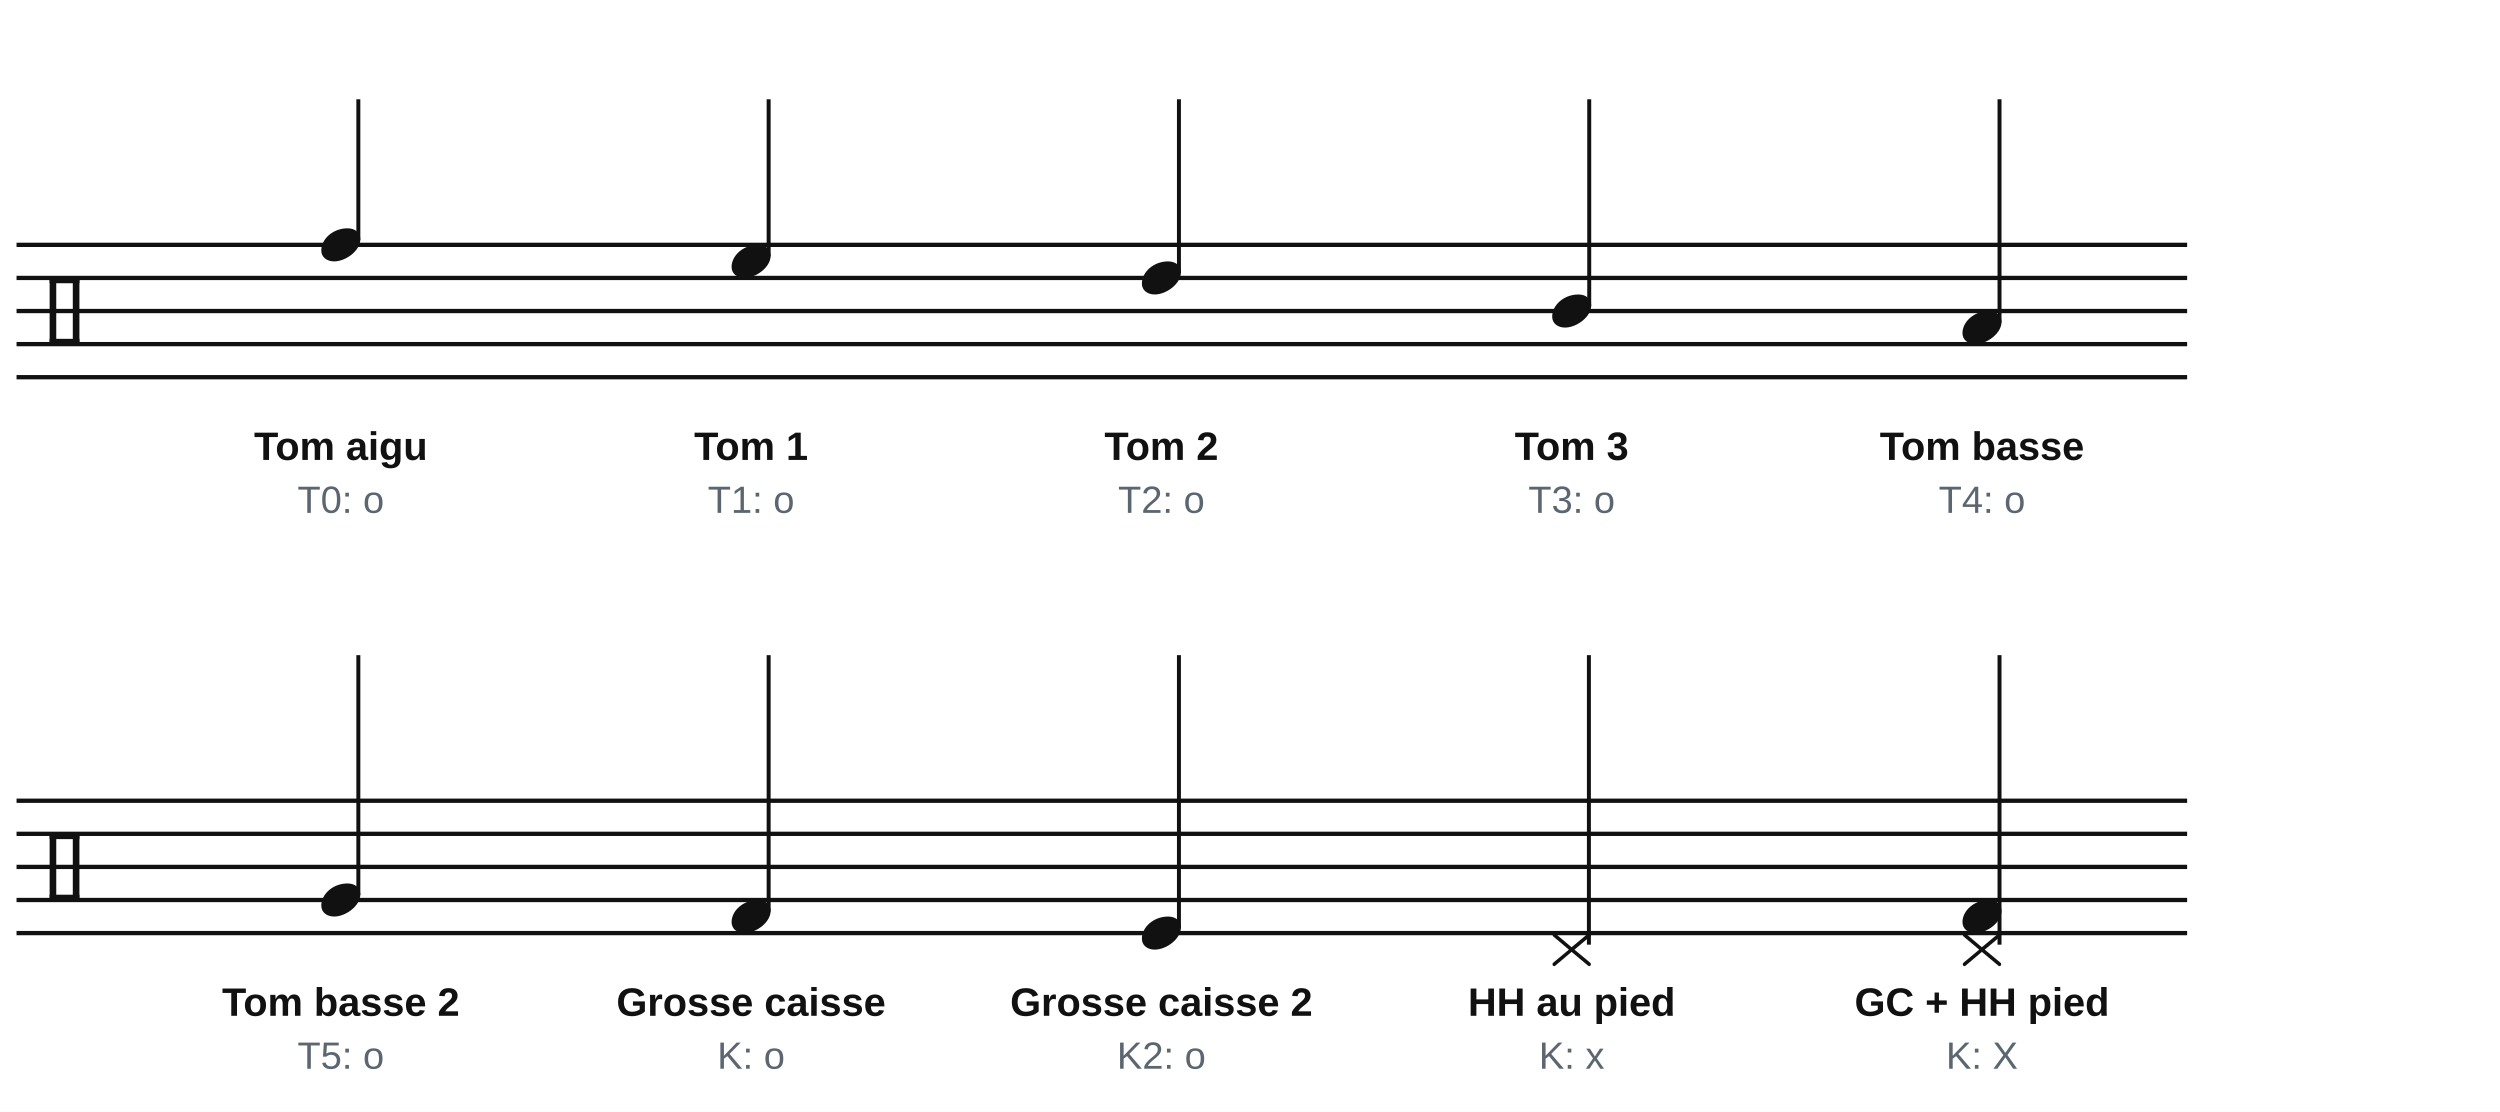
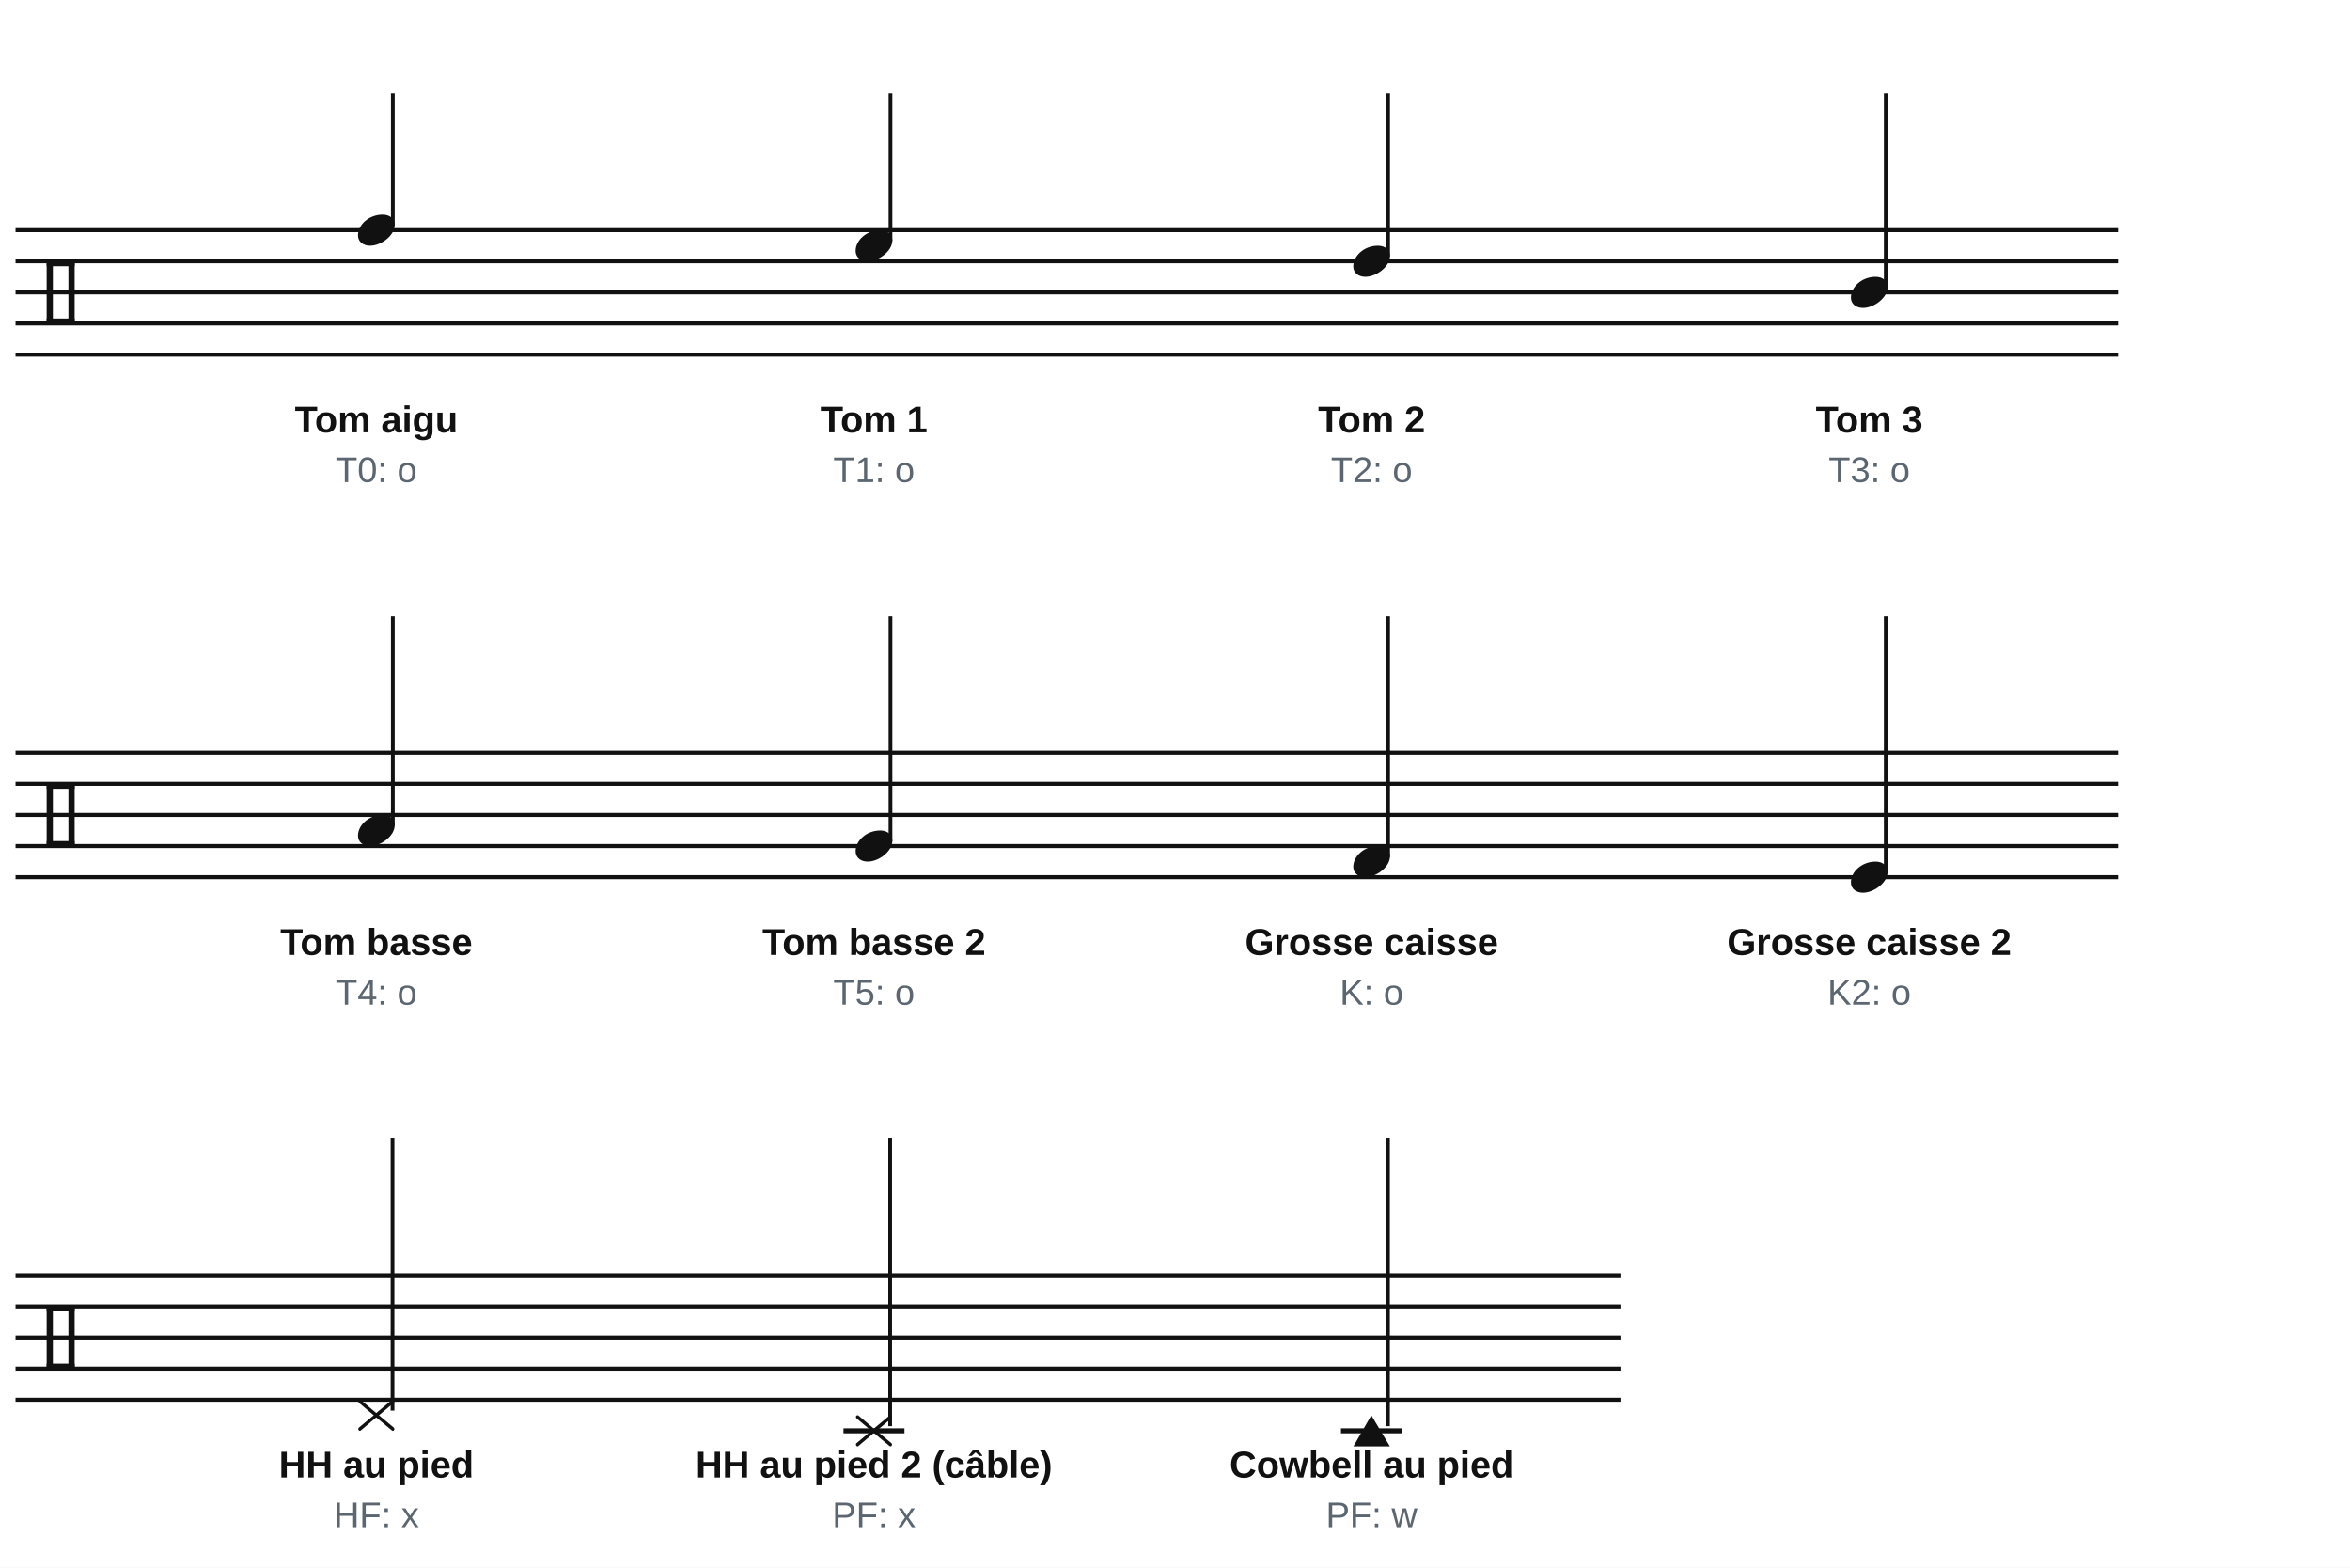
- <svg xmlns="http://www.w3.org/2000/svg" viewBox="0 0 680 302.4" width="680" height="302.4" class="sk-legend-svg" role="img" aria-label="Toms  pieds">
+ <svg xmlns="http://www.w3.org/2000/svg" viewBox="0 0 680 453.6" width="680" height="453.6" class="sk-legend-svg" role="img" aria-label="Toms  pieds">
  <style>.sk-legend-planned{opacity:.42}.sk-legend-code{fill:#5b6670}</style>
  <rect width="100%" height="100%" fill="#fff" />
-   <line x1="4.5" y1="66.6" x2="594.9" y2="66.6" stroke="#111" stroke-width="1.17" />
-   <line x1="4.5" y1="75.6" x2="594.9" y2="75.6" stroke="#111" stroke-width="1.17" />
-   <line x1="4.5" y1="84.6" x2="594.9" y2="84.6" stroke="#111" stroke-width="1.17" />
-   <line x1="4.5" y1="93.6" x2="594.9" y2="93.6" stroke="#111" stroke-width="1.17" />
-   <line x1="4.5" y1="102.6" x2="594.9" y2="102.6" stroke="#111" stroke-width="1.17" />
+   <line x1="4.5" y1="66.6" x2="612.9" y2="66.6" stroke="#111" stroke-width="1.17" />
+   <line x1="4.5" y1="75.6" x2="612.9" y2="75.6" stroke="#111" stroke-width="1.17" />
+   <line x1="4.5" y1="84.6" x2="612.9" y2="84.6" stroke="#111" stroke-width="1.17" />
+   <line x1="4.5" y1="93.6" x2="612.9" y2="93.6" stroke="#111" stroke-width="1.17" />
+   <line x1="4.5" y1="102.6" x2="612.9" y2="102.6" stroke="#111" stroke-width="1.17" />
  <rect x="13.5" y="75.6" width="1.8" height="18" fill="#111" />
  <rect x="19.8" y="75.6" width="1.8" height="18" fill="#111" />
  <rect x="13.5" y="75.6" width="8.1" height="1.44" fill="#111" />
  <rect x="13.5" y="92.16" width="8.1" height="1.44" fill="#111" />
  <g class="sk-legend-item" data-lane="T0" data-char="o" data-midi="50" tabindex="0" role="button" aria-label="Tom aigu (T0: o) — écouter">
-     <rect x="36.9" y="0" width="111.6" height="151.2" fill="transparent" class="sk-legend-hit" />
-     <path d="M0.388 0.5C0.744 0.5 1.18 0.172 1.18 -0.168C1.18 -0.372 1.02 -0.5 0.792 -0.5C0.352 -0.5 0 -0.176 0 0.168C0 0.376 0.172 0.5 0.388 0.5Z" transform="translate(87.39 66.6) scale(9)" fill="#111" data-g="tom0" />
-     <line x1="97.47" y1="65.25" x2="97.47" y2="27" stroke="#111" stroke-width="1.08" />
-     <text x="92.7" y="125.1" font-size="10.8" font-family="Arial, Helvetica, sans-serif" font-weight="700" text-anchor="middle" fill="#111">Tom aigu</text>
-     <text x="92.7" y="139.5" font-size="10.35" font-family="Arial, Helvetica, sans-serif" font-weight="400" text-anchor="middle" fill="#111" class="sk-legend-code">T0: o</text>
+     <rect x="36.9" y="0" width="144" height="151.2" fill="transparent" class="sk-legend-hit" />
+     <path d="M0.388 0.5C0.744 0.5 1.18 0.172 1.18 -0.168C1.18 -0.372 1.02 -0.5 0.792 -0.5C0.352 -0.5 0 -0.176 0 0.168C0 0.376 0.172 0.5 0.388 0.5Z" transform="translate(103.59 66.6) scale(9)" fill="#111" data-g="tom0" />
+     <line x1="113.67" y1="65.25" x2="113.67" y2="27" stroke="#111" stroke-width="1.08" />
+     <text x="108.9" y="125.1" font-size="10.8" font-family="Arial, Helvetica, sans-serif" font-weight="700" text-anchor="middle" fill="#111">Tom aigu</text>
+     <text x="108.9" y="139.5" font-size="10.35" font-family="Arial, Helvetica, sans-serif" font-weight="400" text-anchor="middle" fill="#111" class="sk-legend-code">T0: o</text>
  </g>
  <g class="sk-legend-item" data-lane="T1" data-char="o" data-midi="48" tabindex="0" role="button" aria-label="Tom 1 (T1: o) — écouter">
-     <rect x="148.5" y="0" width="111.6" height="151.2" fill="transparent" class="sk-legend-hit" />
-     <path d="M0.388 0.5C0.744 0.5 1.18 0.172 1.18 -0.168C1.18 -0.372 1.02 -0.5 0.792 -0.5C0.352 -0.5 0 -0.176 0 0.168C0 0.376 0.172 0.5 0.388 0.5Z" transform="translate(198.99 71.1) scale(9)" fill="#111" data-g="tom1" />
-     <line x1="209.07" y1="69.75" x2="209.07" y2="27" stroke="#111" stroke-width="1.08" />
-     <text x="204.3" y="125.1" font-size="10.8" font-family="Arial, Helvetica, sans-serif" font-weight="700" text-anchor="middle" fill="#111">Tom 1</text>
-     <text x="204.3" y="139.5" font-size="10.35" font-family="Arial, Helvetica, sans-serif" font-weight="400" text-anchor="middle" fill="#111" class="sk-legend-code">T1: o</text>
+     <rect x="180.9" y="0" width="144" height="151.2" fill="transparent" class="sk-legend-hit" />
+     <path d="M0.388 0.5C0.744 0.5 1.18 0.172 1.18 -0.168C1.18 -0.372 1.02 -0.5 0.792 -0.5C0.352 -0.5 0 -0.176 0 0.168C0 0.376 0.172 0.5 0.388 0.5Z" transform="translate(247.59 71.1) scale(9)" fill="#111" data-g="tom1" />
+     <line x1="257.67" y1="69.75" x2="257.67" y2="27" stroke="#111" stroke-width="1.08" />
+     <text x="252.9" y="125.1" font-size="10.8" font-family="Arial, Helvetica, sans-serif" font-weight="700" text-anchor="middle" fill="#111">Tom 1</text>
+     <text x="252.9" y="139.5" font-size="10.35" font-family="Arial, Helvetica, sans-serif" font-weight="400" text-anchor="middle" fill="#111" class="sk-legend-code">T1: o</text>
  </g>
  <g class="sk-legend-item" data-lane="T2" data-char="o" data-midi="47" tabindex="0" role="button" aria-label="Tom 2 (T2: o) — écouter">
-     <rect x="260.1" y="0" width="111.6" height="151.2" fill="transparent" class="sk-legend-hit" />
-     <path d="M0.388 0.5C0.744 0.5 1.18 0.172 1.18 -0.168C1.18 -0.372 1.02 -0.5 0.792 -0.5C0.352 -0.5 0 -0.176 0 0.168C0 0.376 0.172 0.5 0.388 0.5Z" transform="translate(310.59 75.6) scale(9)" fill="#111" data-g="tom2" />
-     <line x1="320.67" y1="74.25" x2="320.67" y2="27" stroke="#111" stroke-width="1.08" />
-     <text x="315.9" y="125.1" font-size="10.8" font-family="Arial, Helvetica, sans-serif" font-weight="700" text-anchor="middle" fill="#111">Tom 2</text>
-     <text x="315.9" y="139.5" font-size="10.35" font-family="Arial, Helvetica, sans-serif" font-weight="400" text-anchor="middle" fill="#111" class="sk-legend-code">T2: o</text>
+     <rect x="324.9" y="0" width="144" height="151.2" fill="transparent" class="sk-legend-hit" />
+     <path d="M0.388 0.5C0.744 0.5 1.18 0.172 1.18 -0.168C1.18 -0.372 1.02 -0.5 0.792 -0.5C0.352 -0.5 0 -0.176 0 0.168C0 0.376 0.172 0.5 0.388 0.5Z" transform="translate(391.59 75.6) scale(9)" fill="#111" data-g="tom2" />
+     <line x1="401.67" y1="74.25" x2="401.67" y2="27" stroke="#111" stroke-width="1.08" />
+     <text x="396.9" y="125.1" font-size="10.8" font-family="Arial, Helvetica, sans-serif" font-weight="700" text-anchor="middle" fill="#111">Tom 2</text>
+     <text x="396.9" y="139.5" font-size="10.35" font-family="Arial, Helvetica, sans-serif" font-weight="400" text-anchor="middle" fill="#111" class="sk-legend-code">T2: o</text>
  </g>
  <g class="sk-legend-item" data-lane="T3" data-char="o" data-midi="45" tabindex="0" role="button" aria-label="Tom 3 (T3: o) — écouter">
-     <rect x="371.7" y="0" width="111.6" height="151.2" fill="transparent" class="sk-legend-hit" />
-     <path d="M0.388 0.5C0.744 0.5 1.18 0.172 1.18 -0.168C1.18 -0.372 1.02 -0.5 0.792 -0.5C0.352 -0.5 0 -0.176 0 0.168C0 0.376 0.172 0.5 0.388 0.5Z" transform="translate(422.19 84.6) scale(9)" fill="#111" data-g="tom3" />
-     <line x1="432.27" y1="83.25" x2="432.27" y2="27" stroke="#111" stroke-width="1.08" />
-     <text x="427.5" y="125.1" font-size="10.8" font-family="Arial, Helvetica, sans-serif" font-weight="700" text-anchor="middle" fill="#111">Tom 3</text>
-     <text x="427.5" y="139.5" font-size="10.35" font-family="Arial, Helvetica, sans-serif" font-weight="400" text-anchor="middle" fill="#111" class="sk-legend-code">T3: o</text>
+     <rect x="468.9" y="0" width="144" height="151.2" fill="transparent" class="sk-legend-hit" />
+     <path d="M0.388 0.5C0.744 0.5 1.18 0.172 1.18 -0.168C1.18 -0.372 1.02 -0.5 0.792 -0.5C0.352 -0.5 0 -0.176 0 0.168C0 0.376 0.172 0.5 0.388 0.5Z" transform="translate(535.59 84.6) scale(9)" fill="#111" data-g="tom3" />
+     <line x1="545.67" y1="83.25" x2="545.67" y2="27" stroke="#111" stroke-width="1.08" />
+     <text x="540.9" y="125.1" font-size="10.8" font-family="Arial, Helvetica, sans-serif" font-weight="700" text-anchor="middle" fill="#111">Tom 3</text>
+     <text x="540.9" y="139.5" font-size="10.35" font-family="Arial, Helvetica, sans-serif" font-weight="400" text-anchor="middle" fill="#111" class="sk-legend-code">T3: o</text>
  </g>
-   <g class="sk-legend-item" data-lane="T4" data-char="o" data-midi="43" tabindex="0" role="button" aria-label="Tom basse (T4: o) — écouter">
-     <rect x="483.3" y="0" width="111.6" height="151.2" fill="transparent" class="sk-legend-hit" />
-     <path d="M0.388 0.5C0.744 0.5 1.18 0.172 1.18 -0.168C1.18 -0.372 1.02 -0.5 0.792 -0.5C0.352 -0.5 0 -0.176 0 0.168C0 0.376 0.172 0.5 0.388 0.5Z" transform="translate(533.79 89.1) scale(9)" fill="#111" data-g="tom4" />
-     <line x1="543.87" y1="87.75" x2="543.87" y2="27" stroke="#111" stroke-width="1.08" />
-     <text x="539.1" y="125.1" font-size="10.8" font-family="Arial, Helvetica, sans-serif" font-weight="700" text-anchor="middle" fill="#111">Tom basse</text>
-     <text x="539.1" y="139.5" font-size="10.35" font-family="Arial, Helvetica, sans-serif" font-weight="400" text-anchor="middle" fill="#111" class="sk-legend-code">T4: o</text>
-   </g>
-   <line x1="4.5" y1="217.8" x2="594.9" y2="217.8" stroke="#111" stroke-width="1.17" />
-   <line x1="4.5" y1="226.8" x2="594.9" y2="226.8" stroke="#111" stroke-width="1.17" />
-   <line x1="4.5" y1="235.8" x2="594.9" y2="235.8" stroke="#111" stroke-width="1.17" />
-   <line x1="4.5" y1="244.8" x2="594.9" y2="244.8" stroke="#111" stroke-width="1.17" />
-   <line x1="4.5" y1="253.8" x2="594.9" y2="253.8" stroke="#111" stroke-width="1.17" />
+   <line x1="4.5" y1="217.8" x2="612.9" y2="217.8" stroke="#111" stroke-width="1.17" />
+   <line x1="4.5" y1="226.8" x2="612.9" y2="226.8" stroke="#111" stroke-width="1.17" />
+   <line x1="4.5" y1="235.8" x2="612.9" y2="235.8" stroke="#111" stroke-width="1.17" />
+   <line x1="4.5" y1="244.8" x2="612.9" y2="244.8" stroke="#111" stroke-width="1.17" />
+   <line x1="4.5" y1="253.8" x2="612.9" y2="253.8" stroke="#111" stroke-width="1.17" />
  <rect x="13.5" y="226.8" width="1.8" height="18" fill="#111" />
  <rect x="19.8" y="226.8" width="1.8" height="18" fill="#111" />
  <rect x="13.5" y="226.8" width="8.1" height="1.44" fill="#111" />
  <rect x="13.5" y="243.36" width="8.1" height="1.44" fill="#111" />
+   <g class="sk-legend-item" data-lane="T4" data-char="o" data-midi="43" tabindex="0" role="button" aria-label="Tom basse (T4: o) — écouter">
+     <rect x="36.9" y="151.2" width="144" height="151.2" fill="transparent" class="sk-legend-hit" />
+     <path d="M0.388 0.5C0.744 0.5 1.18 0.172 1.18 -0.168C1.18 -0.372 1.02 -0.5 0.792 -0.5C0.352 -0.5 0 -0.176 0 0.168C0 0.376 0.172 0.5 0.388 0.5Z" transform="translate(103.59 240.3) scale(9)" fill="#111" data-g="tom4" />
+     <line x1="113.67" y1="238.95" x2="113.67" y2="178.2" stroke="#111" stroke-width="1.08" />
+     <text x="108.9" y="276.3" font-size="10.8" font-family="Arial, Helvetica, sans-serif" font-weight="700" text-anchor="middle" fill="#111">Tom basse</text>
+     <text x="108.9" y="290.7" font-size="10.35" font-family="Arial, Helvetica, sans-serif" font-weight="400" text-anchor="middle" fill="#111" class="sk-legend-code">T4: o</text>
+   </g>
  <g class="sk-legend-item" data-lane="T5" data-char="o" data-midi="41" tabindex="0" role="button" aria-label="Tom basse 2 (T5: o) — écouter">
-     <rect x="36.9" y="151.2" width="111.6" height="151.2" fill="transparent" class="sk-legend-hit" />
-     <path d="M0.388 0.5C0.744 0.5 1.18 0.172 1.18 -0.168C1.18 -0.372 1.02 -0.5 0.792 -0.5C0.352 -0.5 0 -0.176 0 0.168C0 0.376 0.172 0.5 0.388 0.5Z" transform="translate(87.39 244.8) scale(9)" fill="#111" data-g="tom5" />
-     <line x1="97.47" y1="243.45" x2="97.47" y2="178.2" stroke="#111" stroke-width="1.08" />
-     <text x="92.7" y="276.3" font-size="10.8" font-family="Arial, Helvetica, sans-serif" font-weight="700" text-anchor="middle" fill="#111">Tom basse 2</text>
-     <text x="92.7" y="290.7" font-size="10.35" font-family="Arial, Helvetica, sans-serif" font-weight="400" text-anchor="middle" fill="#111" class="sk-legend-code">T5: o</text>
+     <rect x="180.9" y="151.2" width="144" height="151.2" fill="transparent" class="sk-legend-hit" />
+     <path d="M0.388 0.5C0.744 0.5 1.18 0.172 1.18 -0.168C1.18 -0.372 1.02 -0.5 0.792 -0.5C0.352 -0.5 0 -0.176 0 0.168C0 0.376 0.172 0.5 0.388 0.5Z" transform="translate(247.59 244.8) scale(9)" fill="#111" data-g="tom5" />
+     <line x1="257.67" y1="243.45" x2="257.67" y2="178.2" stroke="#111" stroke-width="1.08" />
+     <text x="252.9" y="276.3" font-size="10.8" font-family="Arial, Helvetica, sans-serif" font-weight="700" text-anchor="middle" fill="#111">Tom basse 2</text>
+     <text x="252.9" y="290.7" font-size="10.35" font-family="Arial, Helvetica, sans-serif" font-weight="400" text-anchor="middle" fill="#111" class="sk-legend-code">T5: o</text>
  </g>
  <g class="sk-legend-item" data-lane="K" data-char="o" data-midi="35" tabindex="0" role="button" aria-label="Grosse caisse (K: o) — écouter">
-     <rect x="148.5" y="151.2" width="111.6" height="151.2" fill="transparent" class="sk-legend-hit" />
-     <path d="M0.388 0.5C0.744 0.5 1.18 0.172 1.18 -0.168C1.18 -0.372 1.02 -0.5 0.792 -0.5C0.352 -0.5 0 -0.176 0 0.168C0 0.376 0.172 0.5 0.388 0.5Z" transform="translate(198.99 249.3) scale(9)" fill="#111" data-g="kick" />
-     <line x1="209.07" y1="247.95" x2="209.07" y2="178.2" stroke="#111" stroke-width="1.08" />
-     <text x="204.3" y="276.3" font-size="10.8" font-family="Arial, Helvetica, sans-serif" font-weight="700" text-anchor="middle" fill="#111">Grosse caisse</text>
-     <text x="204.3" y="290.7" font-size="10.35" font-family="Arial, Helvetica, sans-serif" font-weight="400" text-anchor="middle" fill="#111" class="sk-legend-code">K: o</text>
+     <rect x="324.9" y="151.2" width="144" height="151.2" fill="transparent" class="sk-legend-hit" />
+     <path d="M0.388 0.5C0.744 0.5 1.18 0.172 1.18 -0.168C1.18 -0.372 1.02 -0.5 0.792 -0.5C0.352 -0.5 0 -0.176 0 0.168C0 0.376 0.172 0.5 0.388 0.5Z" transform="translate(391.59 249.3) scale(9)" fill="#111" data-g="kick" />
+     <line x1="401.67" y1="247.95" x2="401.67" y2="178.2" stroke="#111" stroke-width="1.08" />
+     <text x="396.9" y="276.3" font-size="10.8" font-family="Arial, Helvetica, sans-serif" font-weight="700" text-anchor="middle" fill="#111">Grosse caisse</text>
+     <text x="396.9" y="290.7" font-size="10.35" font-family="Arial, Helvetica, sans-serif" font-weight="400" text-anchor="middle" fill="#111" class="sk-legend-code">K: o</text>
  </g>
  <g class="sk-legend-item" data-lane="K2" data-char="o" data-midi="36" tabindex="0" role="button" aria-label="Grosse caisse 2 (K2: o) — écouter">
-     <rect x="260.1" y="151.2" width="111.6" height="151.2" fill="transparent" class="sk-legend-hit" />
-     <path d="M0.388 0.5C0.744 0.5 1.18 0.172 1.18 -0.168C1.18 -0.372 1.02 -0.5 0.792 -0.5C0.352 -0.5 0 -0.176 0 0.168C0 0.376 0.172 0.5 0.388 0.5Z" transform="translate(310.59 253.8) scale(9)" fill="#111" data-g="kick2" />
-     <line x1="320.67" y1="252.45" x2="320.67" y2="178.2" stroke="#111" stroke-width="1.08" />
-     <text x="315.9" y="276.3" font-size="10.8" font-family="Arial, Helvetica, sans-serif" font-weight="700" text-anchor="middle" fill="#111">Grosse caisse 2</text>
-     <text x="315.9" y="290.7" font-size="10.35" font-family="Arial, Helvetica, sans-serif" font-weight="400" text-anchor="middle" fill="#111" class="sk-legend-code">K2: o</text>
+     <rect x="468.9" y="151.2" width="144" height="151.2" fill="transparent" class="sk-legend-hit" />
+     <path d="M0.388 0.5C0.744 0.5 1.18 0.172 1.18 -0.168C1.18 -0.372 1.02 -0.5 0.792 -0.5C0.352 -0.5 0 -0.176 0 0.168C0 0.376 0.172 0.5 0.388 0.5Z" transform="translate(535.59 253.8) scale(9)" fill="#111" data-g="kick2" />
+     <line x1="545.67" y1="252.45" x2="545.67" y2="178.2" stroke="#111" stroke-width="1.08" />
+     <text x="540.9" y="276.3" font-size="10.8" font-family="Arial, Helvetica, sans-serif" font-weight="700" text-anchor="middle" fill="#111">Grosse caisse 2</text>
+     <text x="540.9" y="290.7" font-size="10.35" font-family="Arial, Helvetica, sans-serif" font-weight="400" text-anchor="middle" fill="#111" class="sk-legend-code">K2: o</text>
  </g>
-   <g class="sk-legend-item" data-lane="K" data-char="x" data-midi="44" tabindex="0" role="button" aria-label="HH au pied (K: x) — écouter">
-     <rect x="371.7" y="151.2" width="111.6" height="151.2" fill="transparent" class="sk-legend-hit" />
-     <path d="M1.14 0.396 0.664 0 1.14 -0.4C1.152 -0.408 1.16 -0.428 1.16 -0.444C1.16 -0.476 1.132 -0.5 1.108 -0.5C1.1 -0.5 1.088 -0.496 1.08 -0.492L0.576 -0.072L0.08 -0.492C0.072 -0.496 0.06 -0.5 0.048 -0.5C0.02 -0.5 0 -0.472 0 -0.448C0 -0.432 0.008 -0.412 0.02 -0.4L0.496 0L0.02 0.396C0.004 0.408 0 0.424 0 0.44C0 0.472 0.02 0.5 0.052 0.5C0.064 0.5 0.072 0.496 0.08 0.488L0.576 0.068L1.08 0.488C1.088 0.496 1.1 0.5 1.108 0.5C1.14 0.5 1.16 0.468 1.16 0.444C1.16 0.424 1.152 0.408 1.14 0.396Z" transform="translate(422.28 258.3) scale(9)" fill="#111" data-g="hihat-foot" />
-     <line x1="432.18" y1="256.95" x2="432.18" y2="178.2" stroke="#111" stroke-width="1.08" />
-     <text x="427.5" y="276.3" font-size="10.8" font-family="Arial, Helvetica, sans-serif" font-weight="700" text-anchor="middle" fill="#111">HH au pied</text>
-     <text x="427.5" y="290.7" font-size="10.35" font-family="Arial, Helvetica, sans-serif" font-weight="400" text-anchor="middle" fill="#111" class="sk-legend-code">K: x</text>
+   <line x1="4.5" y1="369" x2="468.9" y2="369" stroke="#111" stroke-width="1.17" />
+   <line x1="4.5" y1="378" x2="468.9" y2="378" stroke="#111" stroke-width="1.17" />
+   <line x1="4.5" y1="387" x2="468.9" y2="387" stroke="#111" stroke-width="1.17" />
+   <line x1="4.5" y1="396" x2="468.9" y2="396" stroke="#111" stroke-width="1.17" />
+   <line x1="4.5" y1="405" x2="468.9" y2="405" stroke="#111" stroke-width="1.17" />
+   <rect x="13.5" y="378" width="1.8" height="18" fill="#111" />
+   <rect x="19.8" y="378" width="1.8" height="18" fill="#111" />
+   <rect x="13.5" y="378" width="8.1" height="1.44" fill="#111" />
+   <rect x="13.5" y="394.56" width="8.1" height="1.44" fill="#111" />
+   <g class="sk-legend-item" data-lane="HF" data-char="x" data-midi="44" tabindex="0" role="button" aria-label="HH au pied (HF: x) — écouter">
+     <rect x="36.9" y="302.4" width="144" height="151.2" fill="transparent" class="sk-legend-hit" />
+     <path d="M1.14 0.396 0.664 0 1.14 -0.4C1.152 -0.408 1.16 -0.428 1.16 -0.444C1.16 -0.476 1.132 -0.5 1.108 -0.5C1.1 -0.5 1.088 -0.496 1.08 -0.492L0.576 -0.072L0.08 -0.492C0.072 -0.496 0.06 -0.5 0.048 -0.5C0.02 -0.5 0 -0.472 0 -0.448C0 -0.432 0.008 -0.412 0.02 -0.4L0.496 0L0.02 0.396C0.004 0.408 0 0.424 0 0.44C0 0.472 0.02 0.5 0.052 0.5C0.064 0.5 0.072 0.496 0.08 0.488L0.576 0.068L1.08 0.488C1.088 0.496 1.1 0.5 1.108 0.5C1.14 0.5 1.16 0.468 1.16 0.444C1.16 0.424 1.152 0.408 1.14 0.396Z" transform="translate(103.68 409.5) scale(9)" fill="#111" data-g="hihat-foot" />
+     <line x1="113.58" y1="408.15" x2="113.58" y2="329.4" stroke="#111" stroke-width="1.08" />
+     <text x="108.9" y="427.5" font-size="10.8" font-family="Arial, Helvetica, sans-serif" font-weight="700" text-anchor="middle" fill="#111">HH au pied</text>
+     <text x="108.9" y="441.9" font-size="10.35" font-family="Arial, Helvetica, sans-serif" font-weight="400" text-anchor="middle" fill="#111" class="sk-legend-code">HF: x</text>
  </g>
-   <g class="sk-legend-item" data-lane="K" data-char="X" data-midi="35" tabindex="0" role="button" aria-label="GC + HH pied (K: X) — écouter">
-     <rect x="483.3" y="151.2" width="111.6" height="151.2" fill="transparent" class="sk-legend-hit" />
-     <path d="M1.14 0.396 0.664 0 1.14 -0.4C1.152 -0.408 1.16 -0.428 1.16 -0.444C1.16 -0.476 1.132 -0.5 1.108 -0.5C1.1 -0.5 1.088 -0.496 1.08 -0.492L0.576 -0.072L0.08 -0.492C0.072 -0.496 0.06 -0.5 0.048 -0.5C0.02 -0.5 0 -0.472 0 -0.448C0 -0.432 0.008 -0.412 0.02 -0.4L0.496 0L0.02 0.396C0.004 0.408 0 0.424 0 0.44C0 0.472 0.02 0.5 0.052 0.5C0.064 0.5 0.072 0.496 0.08 0.488L0.576 0.068L1.08 0.488C1.088 0.496 1.1 0.5 1.108 0.5C1.14 0.5 1.16 0.468 1.16 0.444C1.16 0.424 1.152 0.408 1.14 0.396Z" transform="translate(533.88 258.3) scale(9)" fill="#111" data-g="hihat-foot" />
-     <path d="M0.388 0.5C0.744 0.5 1.18 0.172 1.18 -0.168C1.18 -0.372 1.02 -0.5 0.792 -0.5C0.352 -0.5 0 -0.176 0 0.168C0 0.376 0.172 0.5 0.388 0.5Z" transform="translate(533.79 249.3) scale(9)" fill="#111" data-g="kick" />
-     <line x1="543.87" y1="256.95" x2="543.87" y2="178.2" stroke="#111" stroke-width="1.08" />
-     <text x="539.1" y="276.3" font-size="10.8" font-family="Arial, Helvetica, sans-serif" font-weight="700" text-anchor="middle" fill="#111">GC + HH pied</text>
-     <text x="539.1" y="290.7" font-size="10.35" font-family="Arial, Helvetica, sans-serif" font-weight="400" text-anchor="middle" fill="#111" class="sk-legend-code">K: X</text>
+   <g class="sk-legend-item" data-lane="PF" data-char="x" data-midi="44" tabindex="0" role="button" aria-label="HH au pied 2 (câble) (PF: x) — écouter">
+     <rect x="180.9" y="302.4" width="144" height="151.2" fill="transparent" class="sk-legend-hit" />
+     <path d="M1.14 0.396 0.664 0 1.14 -0.4C1.152 -0.408 1.16 -0.428 1.16 -0.444C1.16 -0.476 1.132 -0.5 1.108 -0.5C1.1 -0.5 1.088 -0.496 1.08 -0.492L0.576 -0.072L0.08 -0.492C0.072 -0.496 0.06 -0.5 0.048 -0.5C0.02 -0.5 0 -0.472 0 -0.448C0 -0.432 0.008 -0.412 0.02 -0.4L0.496 0L0.02 0.396C0.004 0.408 0 0.424 0 0.44C0 0.472 0.02 0.5 0.052 0.5C0.064 0.5 0.072 0.496 0.08 0.488L0.576 0.068L1.08 0.488C1.088 0.496 1.1 0.5 1.108 0.5C1.14 0.5 1.16 0.468 1.16 0.444C1.16 0.424 1.152 0.408 1.14 0.396Z" transform="translate(247.68 414) scale(9)" fill="#111" data-g="hihat-foot" />
+     <line x1="244.08" y1="414" x2="261.72" y2="414" stroke="#111" stroke-width="1.44" />
+     <line x1="257.58" y1="412.65" x2="257.58" y2="329.4" stroke="#111" stroke-width="1.08" />
+     <text x="252.9" y="427.5" font-size="10.8" font-family="Arial, Helvetica, sans-serif" font-weight="700" text-anchor="middle" fill="#111">HH au pied 2 (câble)</text>
+     <text x="252.9" y="441.9" font-size="10.35" font-family="Arial, Helvetica, sans-serif" font-weight="400" text-anchor="middle" fill="#111" class="sk-legend-code">PF: x</text>
+   </g>
+   <g class="sk-legend-item" data-lane="PF" data-char="w" data-midi="105" tabindex="0" role="button" aria-label="Cowbell au pied (PF: w) — écouter">
+     <rect x="324.9" y="302.4" width="144" height="151.2" fill="transparent" class="sk-legend-hit" />
+     <path d="M1.172 0.5 0.576 -0.5 0 0.5Z" transform="translate(391.63 414) scale(9)" fill="#111" data-g="cowbell" />
+     <line x1="388.03" y1="414" x2="405.77" y2="414" stroke="#111" stroke-width="1.44" />
+     <line x1="401.63" y1="412.65" x2="401.63" y2="329.4" stroke="#111" stroke-width="1.08" />
+     <text x="396.9" y="427.5" font-size="10.8" font-family="Arial, Helvetica, sans-serif" font-weight="700" text-anchor="middle" fill="#111">Cowbell au pied</text>
+     <text x="396.9" y="441.9" font-size="10.35" font-family="Arial, Helvetica, sans-serif" font-weight="400" text-anchor="middle" fill="#111" class="sk-legend-code">PF: w</text>
  </g>
</svg>
